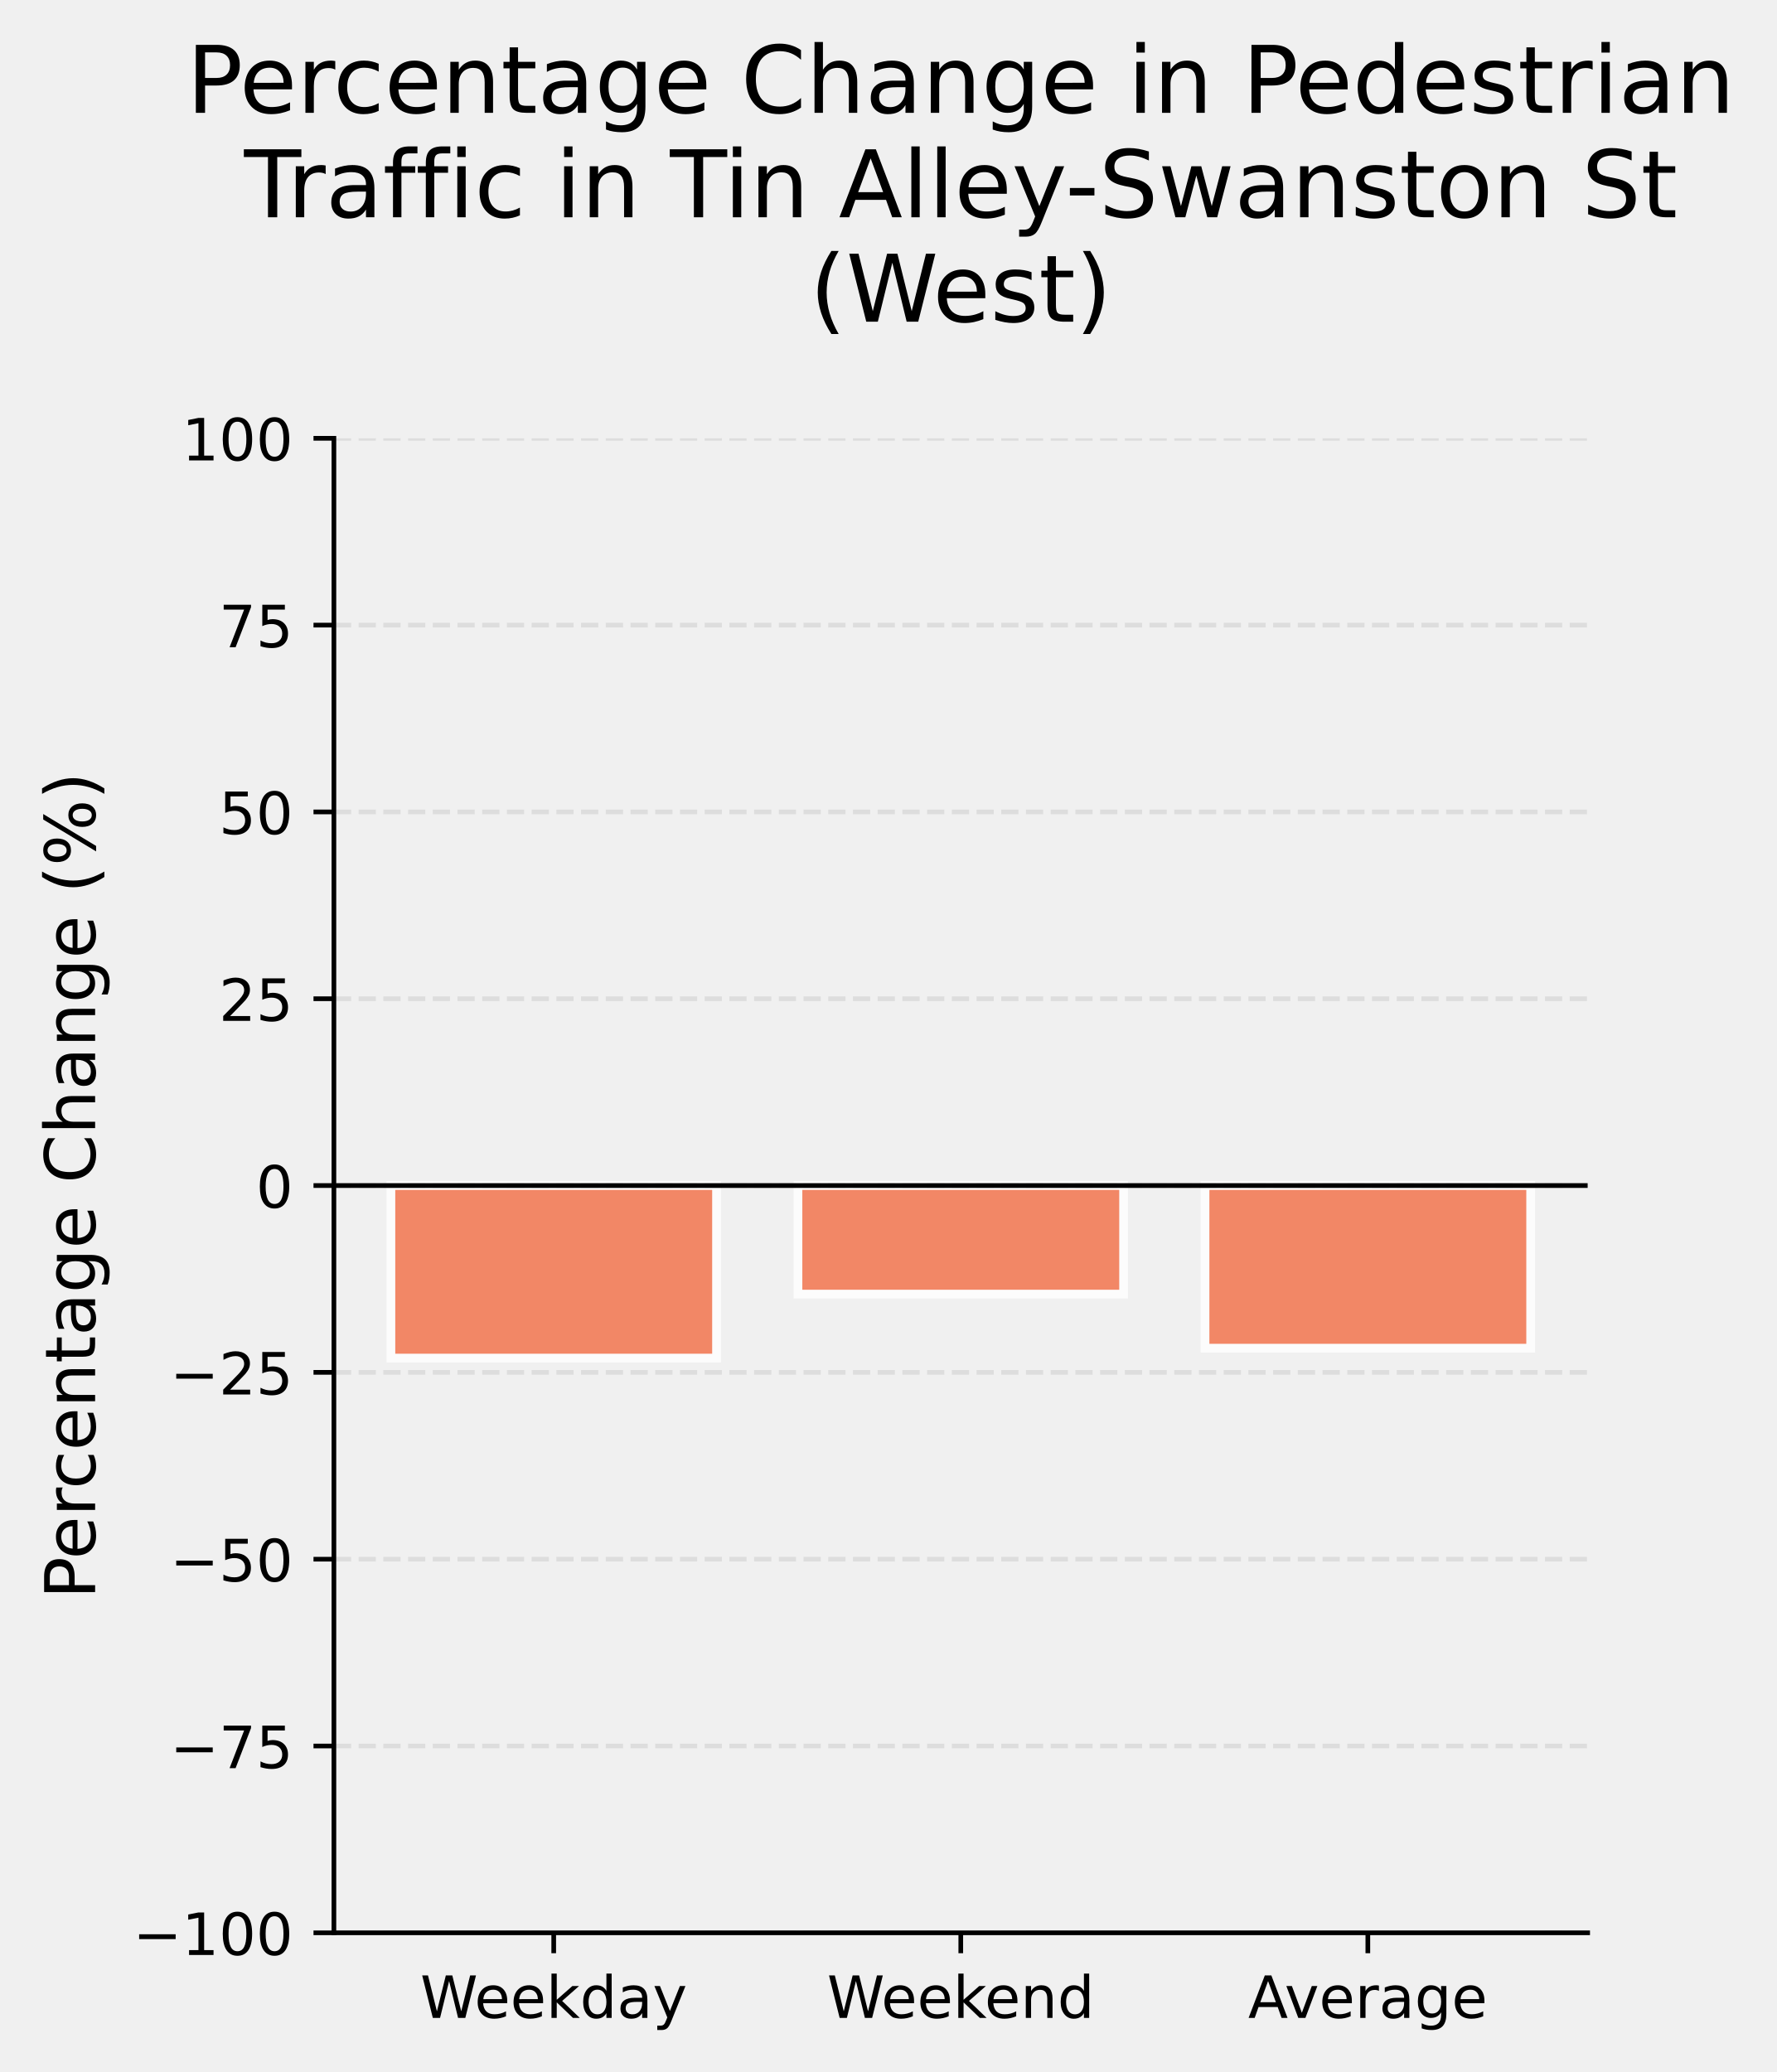
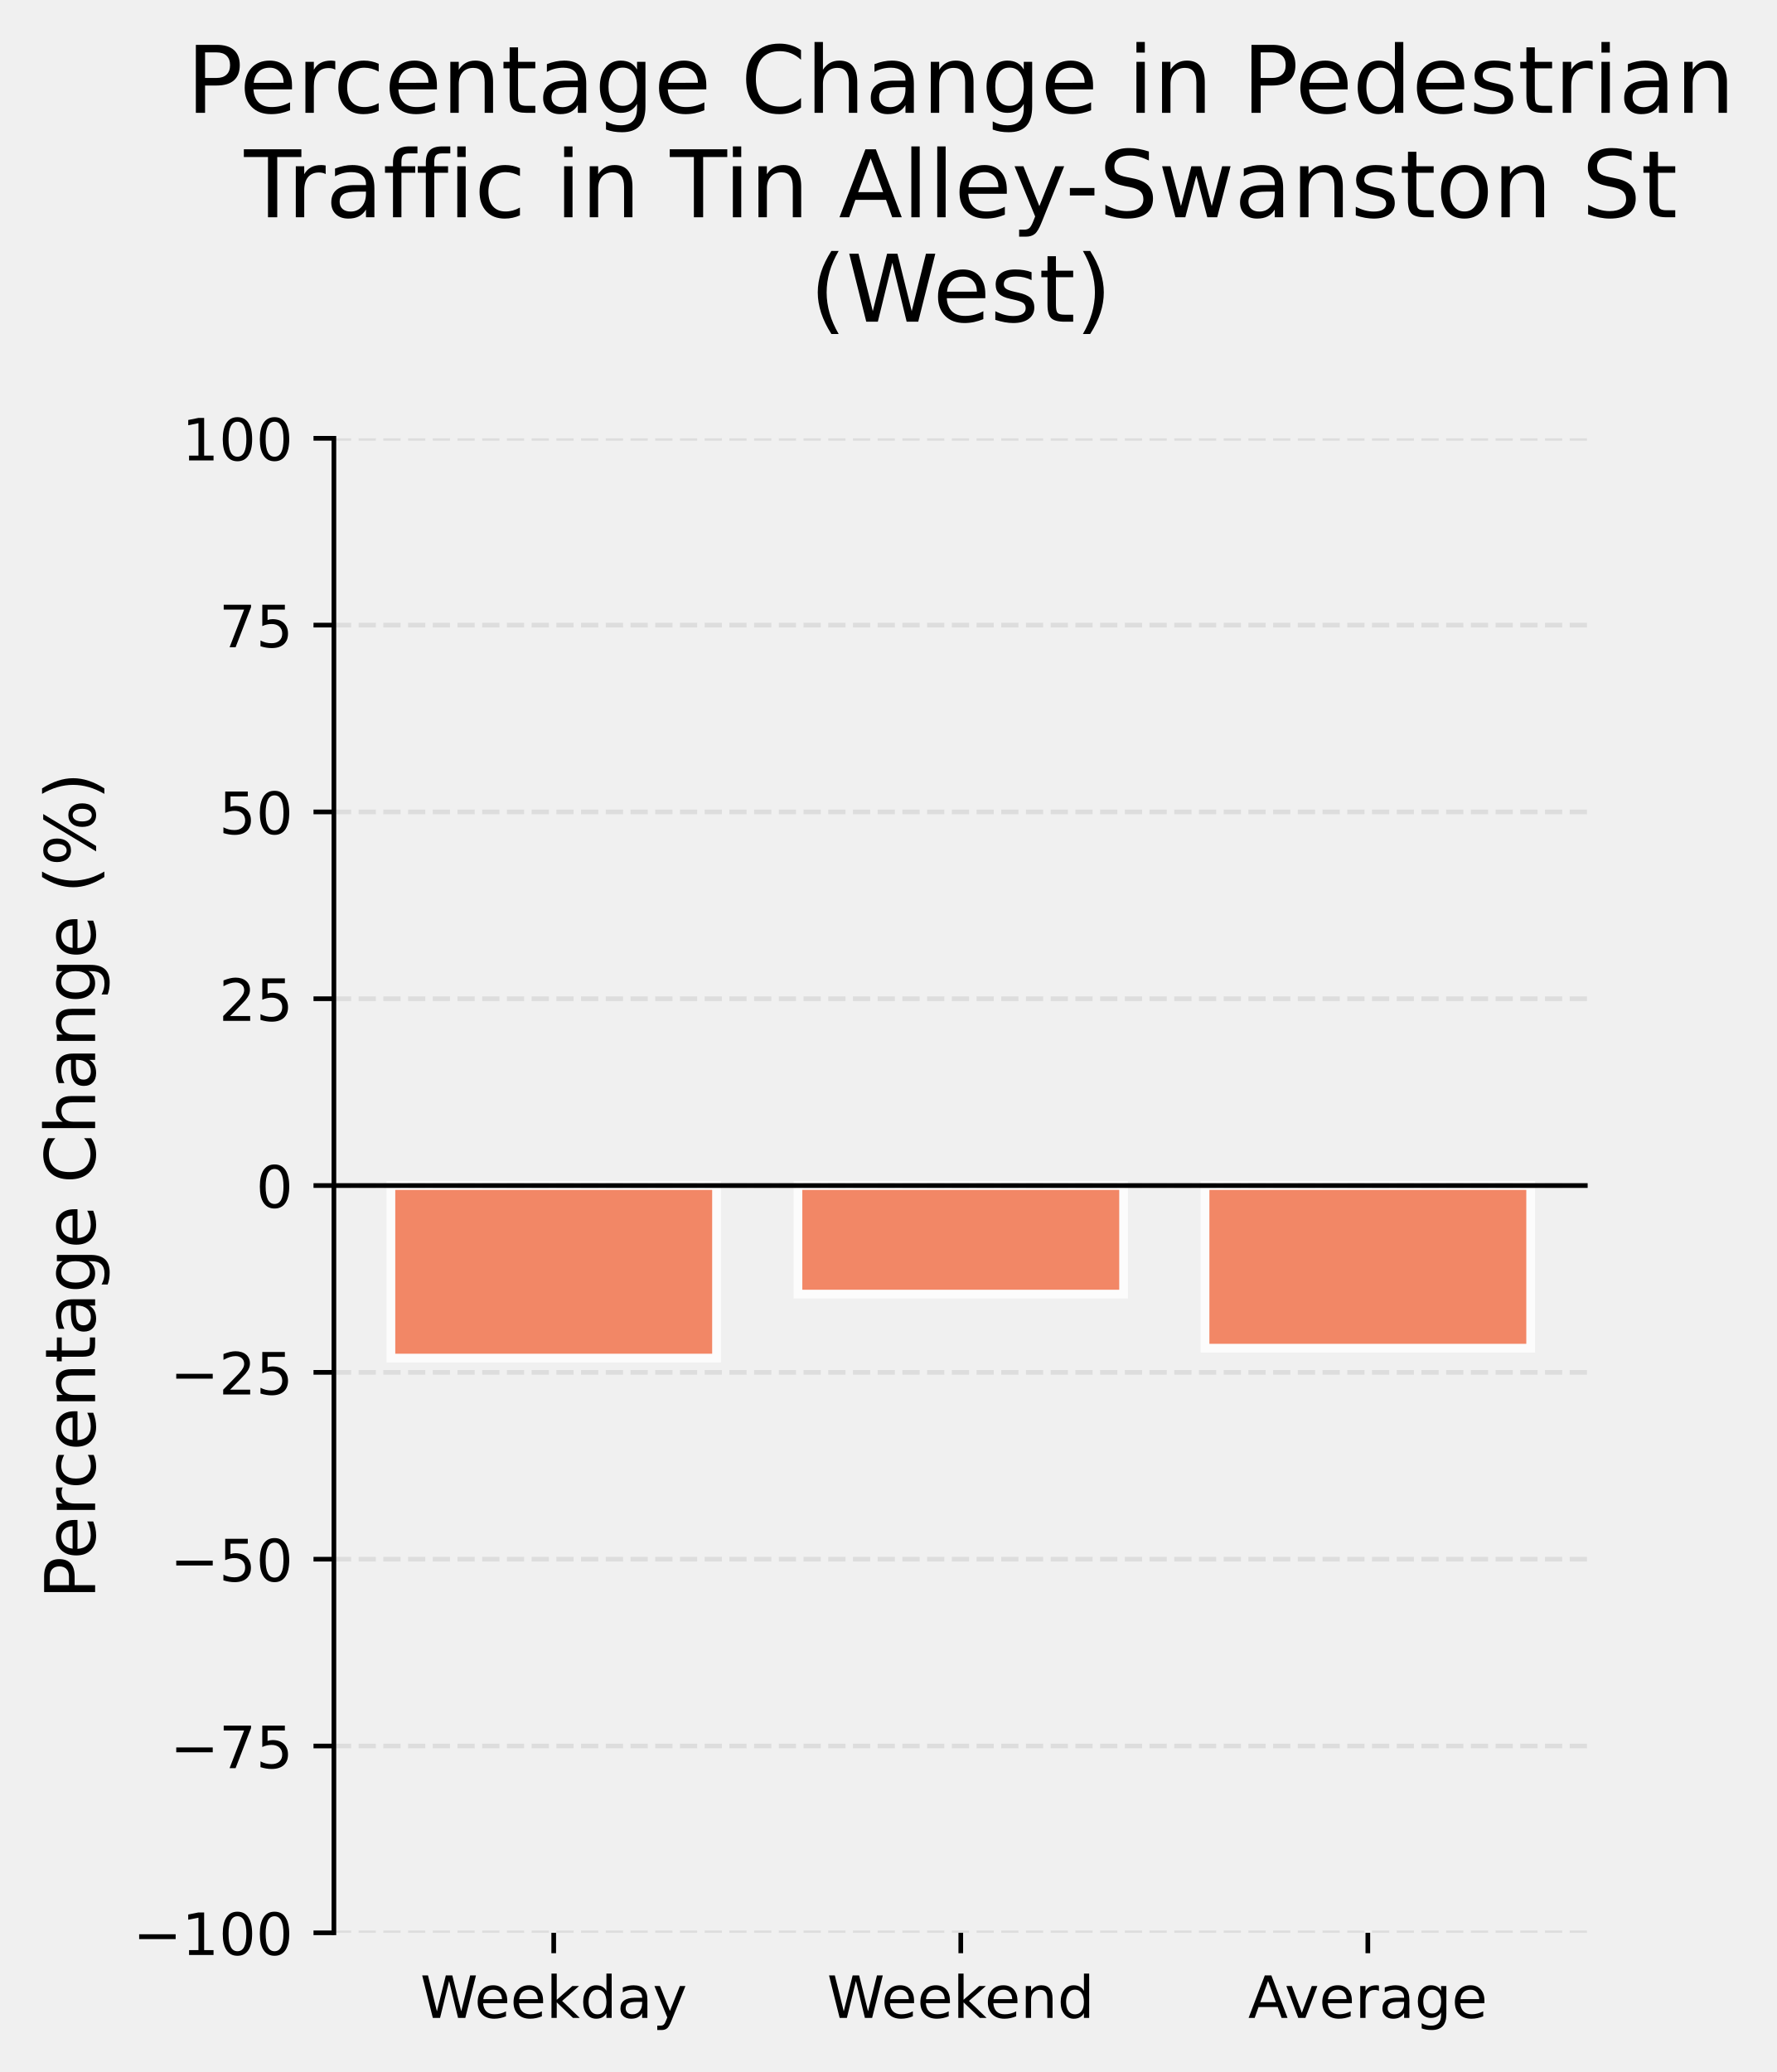
<svg xmlns="http://www.w3.org/2000/svg" xmlns:xlink="http://www.w3.org/1999/xlink" width="304.812pt" height="355.461pt" viewBox="0 0 304.812 355.461" version="1.1">
  <defs>
    <style type="text/css">*{stroke-linejoin: round; stroke-linecap: butt}</style>
  </defs>
  <g id="figure_1">
    <g id="patch_1">
      <path d="M 0 355.461  L 304.812 355.461  L 304.812 0  L 0 0  L 0 355.461  z " style="fill: none" />
    </g>
    <g id="axes_1">
      <g id="patch_2">
        <path d="M 57.281 331.582  L 272.361 331.582  L 272.361 75.191  L 57.281 75.191  L 57.281 331.582  z " style="fill: none" />
      </g>
      <g id="patch_3">
-         <path d="M 67.057 203.387  L 122.922 203.387  L 122.922 232.987  L 67.057 232.987  z " clip-path="url(#p1fba6c6730)" style="fill: #f36d43; opacity: 0.8; stroke: #ffffff; stroke-width: 1.5; stroke-linejoin: miter" />
+         <path d="M 67.057 203.387  L 122.922 203.387  L 122.922 232.987  L 67.057 232.987  z " clip-path="url(#p0ac9e6f107)" style="fill: #f36d43; opacity: 0.8; stroke: #ffffff; stroke-width: 1.5; stroke-linejoin: miter" />
      </g>
      <g id="patch_4">
-         <path d="M 136.888 203.387  L 192.753 203.387  L 192.753 222.011  L 136.888 222.011  z " clip-path="url(#p1fba6c6730)" style="fill: #f36d43; opacity: 0.8; stroke: #ffffff; stroke-width: 1.5; stroke-linejoin: miter" />
+         <path d="M 136.888 203.387  L 192.753 203.387  L 192.753 222.011  L 136.888 222.011  z " clip-path="url(#p0ac9e6f107)" style="fill: #f36d43; opacity: 0.8; stroke: #ffffff; stroke-width: 1.5; stroke-linejoin: miter" />
      </g>
      <g id="patch_5">
-         <path d="M 206.72 203.387  L 262.585 203.387  L 262.585 231.286  L 206.72 231.286  z " clip-path="url(#p1fba6c6730)" style="fill: #f36d43; opacity: 0.8; stroke: #ffffff; stroke-width: 1.5; stroke-linejoin: miter" />
+         <path d="M 206.72 203.387  L 262.585 203.387  L 262.585 231.286  L 206.72 231.286  z " clip-path="url(#p0ac9e6f107)" style="fill: #f36d43; opacity: 0.8; stroke: #ffffff; stroke-width: 1.5; stroke-linejoin: miter" />
      </g>
      <g id="matplotlib.axis_1">
        <g id="xtick_1">
          <g id="line2d_1">
            <defs>
-               <path id="mec76d5f62b" d="M 0 0  L 0 3.5  " style="stroke: #000000; stroke-width: 0.8" />
+               <path id="m571a19c115" d="M 0 0  L 0 3.5  " style="stroke: #000000; stroke-width: 0.8" />
            </defs>
            <g>
-               <use xlink:href="#mec76d5f62b" x="94.99" y="331.582" style="stroke: #000000; stroke-width: 0.8" />
+               <use xlink:href="#m571a19c115" x="94.99" y="331.582" style="stroke: #000000; stroke-width: 0.8" />
            </g>
          </g>
          <g id="text_1">
            <g transform="translate(72.09368 346.1809) scale(0.1 -0.1)">
              <defs>
                <path id="DejaVuSans-57" d="M 213 4666  L 850 4666  L 1831 722  L 2809 4666  L 3519 4666  L 4500 722  L 5478 4666  L 6119 4666  L 4947 0  L 4153 0  L 3169 4050  L 2175 0  L 1381 0  L 213 4666  z " transform="scale(0.015625)" />
                <path id="DejaVuSans-65" d="M 3597 1894  L 3597 1613  L 953 1613  Q 991 1019 1311 708  Q 1631 397 2203 397  Q 2534 397 2845 478  Q 3156 559 3463 722  L 3463 178  Q 3153 47 2828 -22  Q 2503 -91 2169 -91  Q 1331 -91 842 396  Q 353 884 353 1716  Q 353 2575 817 3079  Q 1281 3584 2069 3584  Q 2775 3584 3186 3129  Q 3597 2675 3597 1894  z M 3022 2063  Q 3016 2534 2758 2815  Q 2500 3097 2075 3097  Q 1594 3097 1305 2825  Q 1016 2553 972 2059  L 3022 2063  z " transform="scale(0.015625)" />
                <path id="DejaVuSans-6b" d="M 581 4863  L 1159 4863  L 1159 1991  L 2875 3500  L 3609 3500  L 1753 1863  L 3688 0  L 2938 0  L 1159 1709  L 1159 0  L 581 0  L 581 4863  z " transform="scale(0.015625)" />
                <path id="DejaVuSans-64" d="M 2906 2969  L 2906 4863  L 3481 4863  L 3481 0  L 2906 0  L 2906 525  Q 2725 213 2448 61  Q 2172 -91 1784 -91  Q 1150 -91 751 415  Q 353 922 353 1747  Q 353 2572 751 3078  Q 1150 3584 1784 3584  Q 2172 3584 2448 3432  Q 2725 3281 2906 2969  z M 947 1747  Q 947 1113 1208 752  Q 1469 391 1925 391  Q 2381 391 2643 752  Q 2906 1113 2906 1747  Q 2906 2381 2643 2742  Q 2381 3103 1925 3103  Q 1469 3103 1208 2742  Q 947 2381 947 1747  z " transform="scale(0.015625)" />
                <path id="DejaVuSans-61" d="M 2194 1759  Q 1497 1759 1228 1600  Q 959 1441 959 1056  Q 959 750 1161 570  Q 1363 391 1709 391  Q 2188 391 2477 730  Q 2766 1069 2766 1631  L 2766 1759  L 2194 1759  z M 3341 1997  L 3341 0  L 2766 0  L 2766 531  Q 2569 213 2275 61  Q 1981 -91 1556 -91  Q 1019 -91 701 211  Q 384 513 384 1019  Q 384 1609 779 1909  Q 1175 2209 1959 2209  L 2766 2209  L 2766 2266  Q 2766 2663 2505 2880  Q 2244 3097 1772 3097  Q 1472 3097 1187 3025  Q 903 2953 641 2809  L 641 3341  Q 956 3463 1253 3523  Q 1550 3584 1831 3584  Q 2591 3584 2966 3190  Q 3341 2797 3341 1997  z " transform="scale(0.015625)" />
                <path id="DejaVuSans-79" d="M 2059 -325  Q 1816 -950 1584 -1140  Q 1353 -1331 966 -1331  L 506 -1331  L 506 -850  L 844 -850  Q 1081 -850 1212 -737  Q 1344 -625 1503 -206  L 1606 56  L 191 3500  L 800 3500  L 1894 763  L 2988 3500  L 3597 3500  L 2059 -325  z " transform="scale(0.015625)" />
              </defs>
              <use xlink:href="#DejaVuSans-57" />
              <use xlink:href="#DejaVuSans-65" transform="translate(93.00195 0)" />
              <use xlink:href="#DejaVuSans-65" transform="translate(154.5254 0)" />
              <use xlink:href="#DejaVuSans-6b" transform="translate(216.0488 0)" />
              <use xlink:href="#DejaVuSans-64" transform="translate(273.959 0)" />
              <use xlink:href="#DejaVuSans-61" transform="translate(337.4355 0)" />
              <use xlink:href="#DejaVuSans-79" transform="translate(398.7148 0)" />
            </g>
          </g>
        </g>
        <g id="xtick_2">
          <g id="line2d_2">
            <g>
-               <use xlink:href="#mec76d5f62b" x="164.821" y="331.582" style="stroke: #000000; stroke-width: 0.8" />
+               <use xlink:href="#m571a19c115" x="164.821" y="331.582" style="stroke: #000000; stroke-width: 0.8" />
            </g>
          </g>
          <g id="text_2">
            <g transform="translate(141.8842 346.1809) scale(0.1 -0.1)">
              <defs>
                <path id="DejaVuSans-6e" d="M 3513 2113  L 3513 0  L 2938 0  L 2938 2094  Q 2938 2591 2744 2837  Q 2550 3084 2163 3084  Q 1697 3084 1428 2787  Q 1159 2491 1159 1978  L 1159 0  L 581 0  L 581 3500  L 1159 3500  L 1159 2956  Q 1366 3272 1645 3428  Q 1925 3584 2291 3584  Q 2894 3584 3203 3211  Q 3513 2838 3513 2113  z " transform="scale(0.015625)" />
              </defs>
              <use xlink:href="#DejaVuSans-57" />
              <use xlink:href="#DejaVuSans-65" transform="translate(93.00195 0)" />
              <use xlink:href="#DejaVuSans-65" transform="translate(154.5254 0)" />
              <use xlink:href="#DejaVuSans-6b" transform="translate(216.0488 0)" />
              <use xlink:href="#DejaVuSans-65" transform="translate(270.334 0)" />
              <use xlink:href="#DejaVuSans-6e" transform="translate(331.8574 0)" />
              <use xlink:href="#DejaVuSans-64" transform="translate(395.2363 0)" />
            </g>
          </g>
        </g>
        <g id="xtick_3">
          <g id="line2d_3">
            <g>
-               <use xlink:href="#mec76d5f62b" x="234.652" y="331.582" style="stroke: #000000; stroke-width: 0.8" />
+               <use xlink:href="#m571a19c115" x="234.652" y="331.582" style="stroke: #000000; stroke-width: 0.8" />
            </g>
          </g>
          <g id="text_3">
            <g transform="translate(214.1193 346.1809) scale(0.1 -0.1)">
              <defs>
                <path id="DejaVuSans-41" d="M 2188 4044  L 1331 1722  L 3047 1722  L 2188 4044  z M 1831 4666  L 2547 4666  L 4325 0  L 3669 0  L 3244 1197  L 1141 1197  L 716 0  L 50 0  L 1831 4666  z " transform="scale(0.015625)" />
                <path id="DejaVuSans-76" d="M 191 3500  L 800 3500  L 1894 563  L 2988 3500  L 3597 3500  L 2284 0  L 1503 0  L 191 3500  z " transform="scale(0.015625)" />
                <path id="DejaVuSans-72" d="M 2631 2963  Q 2534 3019 2420 3045  Q 2306 3072 2169 3072  Q 1681 3072 1420 2755  Q 1159 2438 1159 1844  L 1159 0  L 581 0  L 581 3500  L 1159 3500  L 1159 2956  Q 1341 3275 1631 3429  Q 1922 3584 2338 3584  Q 2397 3584 2469 3576  Q 2541 3569 2628 3553  L 2631 2963  z " transform="scale(0.015625)" />
                <path id="DejaVuSans-67" d="M 2906 1791  Q 2906 2416 2648 2759  Q 2391 3103 1925 3103  Q 1463 3103 1205 2759  Q 947 2416 947 1791  Q 947 1169 1205 825  Q 1463 481 1925 481  Q 2391 481 2648 825  Q 2906 1169 2906 1791  z M 3481 434  Q 3481 -459 3084 -895  Q 2688 -1331 1869 -1331  Q 1566 -1331 1297 -1286  Q 1028 -1241 775 -1147  L 775 -588  Q 1028 -725 1275 -790  Q 1522 -856 1778 -856  Q 2344 -856 2625 -561  Q 2906 -266 2906 331  L 2906 616  Q 2728 306 2450 153  Q 2172 0 1784 0  Q 1141 0 747 490  Q 353 981 353 1791  Q 353 2603 747 3093  Q 1141 3584 1784 3584  Q 2172 3584 2450 3431  Q 2728 3278 2906 2969  L 2906 3500  L 3481 3500  L 3481 434  z " transform="scale(0.015625)" />
              </defs>
              <use xlink:href="#DejaVuSans-41" />
              <use xlink:href="#DejaVuSans-76" transform="translate(62.5332 0)" />
              <use xlink:href="#DejaVuSans-65" transform="translate(121.7129 0)" />
              <use xlink:href="#DejaVuSans-72" transform="translate(183.2363 0)" />
              <use xlink:href="#DejaVuSans-61" transform="translate(224.3496 0)" />
              <use xlink:href="#DejaVuSans-67" transform="translate(285.6289 0)" />
              <use xlink:href="#DejaVuSans-65" transform="translate(349.1055 0)" />
            </g>
          </g>
        </g>
      </g>
      <g id="matplotlib.axis_2">
        <g id="ytick_1">
          <g id="line2d_4">
-             <path d="M 57.281 331.582  L 272.361 331.582  " clip-path="url(#p1fba6c6730)" style="fill: none; stroke-dasharray: 2.96,1.28; stroke-dashoffset: 0; stroke: #b0b0b0; stroke-opacity: 0.3; stroke-width: 0.8" />
+             <path d="M 57.281 331.582  L 272.361 331.582  " clip-path="url(#p0ac9e6f107)" style="fill: none; stroke-dasharray: 2.96,1.28; stroke-dashoffset: 0; stroke: #b0b0b0; stroke-opacity: 0.3; stroke-width: 0.8" />
          </g>
          <g id="line2d_5">
            <defs>
-               <path id="m4bac1a4a7a" d="M 0 0  L -3.5 0  " style="stroke: #000000; stroke-width: 0.8" />
+               <path id="m6f75972561" d="M 0 0  L -3.5 0  " style="stroke: #000000; stroke-width: 0.8" />
            </defs>
            <g>
-               <use xlink:href="#m4bac1a4a7a" x="57.281" y="331.582" style="stroke: #000000; stroke-width: 0.8" />
+               <use xlink:href="#m6f75972561" x="57.281" y="331.582" style="stroke: #000000; stroke-width: 0.8" />
            </g>
          </g>
          <g id="text_4">
            <g transform="translate(22.81375 335.3817) scale(0.1 -0.1)">
              <defs>
                <path id="DejaVuSans-2212" d="M 678 2272  L 4684 2272  L 4684 1741  L 678 1741  L 678 2272  z " transform="scale(0.015625)" />
                <path id="DejaVuSans-31" d="M 794 531  L 1825 531  L 1825 4091  L 703 3866  L 703 4441  L 1819 4666  L 2450 4666  L 2450 531  L 3481 531  L 3481 0  L 794 0  L 794 531  z " transform="scale(0.015625)" />
                <path id="DejaVuSans-30" d="M 2034 4250  Q 1547 4250 1301 3770  Q 1056 3291 1056 2328  Q 1056 1369 1301 889  Q 1547 409 2034 409  Q 2525 409 2770 889  Q 3016 1369 3016 2328  Q 3016 3291 2770 3770  Q 2525 4250 2034 4250  z M 2034 4750  Q 2819 4750 3233 4129  Q 3647 3509 3647 2328  Q 3647 1150 3233 529  Q 2819 -91 2034 -91  Q 1250 -91 836 529  Q 422 1150 422 2328  Q 422 3509 836 4129  Q 1250 4750 2034 4750  z " transform="scale(0.015625)" />
              </defs>
              <use xlink:href="#DejaVuSans-2212" />
              <use xlink:href="#DejaVuSans-31" transform="translate(83.78906 0)" />
              <use xlink:href="#DejaVuSans-30" transform="translate(147.4121 0)" />
              <use xlink:href="#DejaVuSans-30" transform="translate(211.0352 0)" />
            </g>
          </g>
        </g>
        <g id="ytick_2">
          <g id="line2d_6">
-             <path d="M 57.281 299.534  L 272.361 299.534  " clip-path="url(#p1fba6c6730)" style="fill: none; stroke-dasharray: 2.96,1.28; stroke-dashoffset: 0; stroke: #b0b0b0; stroke-opacity: 0.3; stroke-width: 0.8" />
+             <path d="M 57.281 299.534  L 272.361 299.534  " clip-path="url(#p0ac9e6f107)" style="fill: none; stroke-dasharray: 2.96,1.28; stroke-dashoffset: 0; stroke: #b0b0b0; stroke-opacity: 0.3; stroke-width: 0.8" />
          </g>
          <g id="line2d_7">
            <g>
-               <use xlink:href="#m4bac1a4a7a" x="57.281" y="299.534" style="stroke: #000000; stroke-width: 0.8" />
+               <use xlink:href="#m6f75972561" x="57.281" y="299.534" style="stroke: #000000; stroke-width: 0.8" />
            </g>
          </g>
          <g id="text_5">
            <g transform="translate(29.17625 303.3327) scale(0.1 -0.1)">
              <defs>
                <path id="DejaVuSans-37" d="M 525 4666  L 3525 4666  L 3525 4397  L 1831 0  L 1172 0  L 2766 4134  L 525 4134  L 525 4666  z " transform="scale(0.015625)" />
                <path id="DejaVuSans-35" d="M 691 4666  L 3169 4666  L 3169 4134  L 1269 4134  L 1269 2991  Q 1406 3038 1543 3061  Q 1681 3084 1819 3084  Q 2600 3084 3056 2656  Q 3513 2228 3513 1497  Q 3513 744 3044 326  Q 2575 -91 1722 -91  Q 1428 -91 1123 -41  Q 819 9 494 109  L 494 744  Q 775 591 1075 516  Q 1375 441 1709 441  Q 2250 441 2565 725  Q 2881 1009 2881 1497  Q 2881 1984 2565 2268  Q 2250 2553 1709 2553  Q 1456 2553 1204 2497  Q 953 2441 691 2322  L 691 4666  z " transform="scale(0.015625)" />
              </defs>
              <use xlink:href="#DejaVuSans-2212" />
              <use xlink:href="#DejaVuSans-37" transform="translate(83.78906 0)" />
              <use xlink:href="#DejaVuSans-35" transform="translate(147.4121 0)" />
            </g>
          </g>
        </g>
        <g id="ytick_3">
          <g id="line2d_8">
-             <path d="M 57.281 267.485  L 272.361 267.485  " clip-path="url(#p1fba6c6730)" style="fill: none; stroke-dasharray: 2.96,1.28; stroke-dashoffset: 0; stroke: #b0b0b0; stroke-opacity: 0.3; stroke-width: 0.8" />
+             <path d="M 57.281 267.485  L 272.361 267.485  " clip-path="url(#p0ac9e6f107)" style="fill: none; stroke-dasharray: 2.96,1.28; stroke-dashoffset: 0; stroke: #b0b0b0; stroke-opacity: 0.3; stroke-width: 0.8" />
          </g>
          <g id="line2d_9">
            <g>
-               <use xlink:href="#m4bac1a4a7a" x="57.281" y="267.485" style="stroke: #000000; stroke-width: 0.8" />
+               <use xlink:href="#m6f75972561" x="57.281" y="267.485" style="stroke: #000000; stroke-width: 0.8" />
            </g>
          </g>
          <g id="text_6">
            <g transform="translate(29.17625 271.2837) scale(0.1 -0.1)">
              <use xlink:href="#DejaVuSans-2212" />
              <use xlink:href="#DejaVuSans-35" transform="translate(83.78906 0)" />
              <use xlink:href="#DejaVuSans-30" transform="translate(147.4121 0)" />
            </g>
          </g>
        </g>
        <g id="ytick_4">
          <g id="line2d_10">
-             <path d="M 57.281 235.435  L 272.361 235.435  " clip-path="url(#p1fba6c6730)" style="fill: none; stroke-dasharray: 2.96,1.28; stroke-dashoffset: 0; stroke: #b0b0b0; stroke-opacity: 0.3; stroke-width: 0.8" />
+             <path d="M 57.281 235.435  L 272.361 235.435  " clip-path="url(#p0ac9e6f107)" style="fill: none; stroke-dasharray: 2.96,1.28; stroke-dashoffset: 0; stroke: #b0b0b0; stroke-opacity: 0.3; stroke-width: 0.8" />
          </g>
          <g id="line2d_11">
            <g>
-               <use xlink:href="#m4bac1a4a7a" x="57.281" y="235.435" style="stroke: #000000; stroke-width: 0.8" />
+               <use xlink:href="#m6f75972561" x="57.281" y="235.435" style="stroke: #000000; stroke-width: 0.8" />
            </g>
          </g>
          <g id="text_7">
            <g transform="translate(29.17625 239.2347) scale(0.1 -0.1)">
              <defs>
                <path id="DejaVuSans-32" d="M 1228 531  L 3431 531  L 3431 0  L 469 0  L 469 531  Q 828 903 1448 1529  Q 2069 2156 2228 2338  Q 2531 2678 2651 2914  Q 2772 3150 2772 3378  Q 2772 3750 2511 3984  Q 2250 4219 1831 4219  Q 1534 4219 1204 4116  Q 875 4013 500 3803  L 500 4441  Q 881 4594 1212 4672  Q 1544 4750 1819 4750  Q 2544 4750 2975 4387  Q 3406 4025 3406 3419  Q 3406 3131 3298 2873  Q 3191 2616 2906 2266  Q 2828 2175 2409 1742  Q 1991 1309 1228 531  z " transform="scale(0.015625)" />
              </defs>
              <use xlink:href="#DejaVuSans-2212" />
              <use xlink:href="#DejaVuSans-32" transform="translate(83.78906 0)" />
              <use xlink:href="#DejaVuSans-35" transform="translate(147.4121 0)" />
            </g>
          </g>
        </g>
        <g id="ytick_5">
          <g id="line2d_12">
-             <path d="M 57.281 203.387  L 272.361 203.387  " clip-path="url(#p1fba6c6730)" style="fill: none; stroke-dasharray: 2.96,1.28; stroke-dashoffset: 0; stroke: #b0b0b0; stroke-opacity: 0.3; stroke-width: 0.8" />
+             <path d="M 57.281 203.387  L 272.361 203.387  " clip-path="url(#p0ac9e6f107)" style="fill: none; stroke-dasharray: 2.96,1.28; stroke-dashoffset: 0; stroke: #b0b0b0; stroke-opacity: 0.3; stroke-width: 0.8" />
          </g>
          <g id="line2d_13">
            <g>
-               <use xlink:href="#m4bac1a4a7a" x="57.281" y="203.387" style="stroke: #000000; stroke-width: 0.8" />
+               <use xlink:href="#m6f75972561" x="57.281" y="203.387" style="stroke: #000000; stroke-width: 0.8" />
            </g>
          </g>
          <g id="text_8">
            <g transform="translate(43.91844 207.1857) scale(0.1 -0.1)">
              <use xlink:href="#DejaVuSans-30" />
            </g>
          </g>
        </g>
        <g id="ytick_6">
          <g id="line2d_14">
-             <path d="M 57.281 171.338  L 272.361 171.338  " clip-path="url(#p1fba6c6730)" style="fill: none; stroke-dasharray: 2.96,1.28; stroke-dashoffset: 0; stroke: #b0b0b0; stroke-opacity: 0.3; stroke-width: 0.8" />
+             <path d="M 57.281 171.338  L 272.361 171.338  " clip-path="url(#p0ac9e6f107)" style="fill: none; stroke-dasharray: 2.96,1.28; stroke-dashoffset: 0; stroke: #b0b0b0; stroke-opacity: 0.3; stroke-width: 0.8" />
          </g>
          <g id="line2d_15">
            <g>
-               <use xlink:href="#m4bac1a4a7a" x="57.281" y="171.338" style="stroke: #000000; stroke-width: 0.8" />
+               <use xlink:href="#m6f75972561" x="57.281" y="171.338" style="stroke: #000000; stroke-width: 0.8" />
            </g>
          </g>
          <g id="text_9">
            <g transform="translate(37.55594 175.1367) scale(0.1 -0.1)">
              <use xlink:href="#DejaVuSans-32" />
              <use xlink:href="#DejaVuSans-35" transform="translate(63.62305 0)" />
            </g>
          </g>
        </g>
        <g id="ytick_7">
          <g id="line2d_16">
-             <path d="M 57.281 139.288  L 272.361 139.288  " clip-path="url(#p1fba6c6730)" style="fill: none; stroke-dasharray: 2.96,1.28; stroke-dashoffset: 0; stroke: #b0b0b0; stroke-opacity: 0.3; stroke-width: 0.8" />
+             <path d="M 57.281 139.288  L 272.361 139.288  " clip-path="url(#p0ac9e6f107)" style="fill: none; stroke-dasharray: 2.96,1.28; stroke-dashoffset: 0; stroke: #b0b0b0; stroke-opacity: 0.3; stroke-width: 0.8" />
          </g>
          <g id="line2d_17">
            <g>
-               <use xlink:href="#m4bac1a4a7a" x="57.281" y="139.288" style="stroke: #000000; stroke-width: 0.8" />
+               <use xlink:href="#m6f75972561" x="57.281" y="139.288" style="stroke: #000000; stroke-width: 0.8" />
            </g>
          </g>
          <g id="text_10">
            <g transform="translate(37.55594 143.0877) scale(0.1 -0.1)">
              <use xlink:href="#DejaVuSans-35" />
              <use xlink:href="#DejaVuSans-30" transform="translate(63.62305 0)" />
            </g>
          </g>
        </g>
        <g id="ytick_8">
          <g id="line2d_18">
-             <path d="M 57.281 107.24  L 272.361 107.24  " clip-path="url(#p1fba6c6730)" style="fill: none; stroke-dasharray: 2.96,1.28; stroke-dashoffset: 0; stroke: #b0b0b0; stroke-opacity: 0.3; stroke-width: 0.8" />
+             <path d="M 57.281 107.24  L 272.361 107.24  " clip-path="url(#p0ac9e6f107)" style="fill: none; stroke-dasharray: 2.96,1.28; stroke-dashoffset: 0; stroke: #b0b0b0; stroke-opacity: 0.3; stroke-width: 0.8" />
          </g>
          <g id="line2d_19">
            <g>
-               <use xlink:href="#m4bac1a4a7a" x="57.281" y="107.24" style="stroke: #000000; stroke-width: 0.8" />
+               <use xlink:href="#m6f75972561" x="57.281" y="107.24" style="stroke: #000000; stroke-width: 0.8" />
            </g>
          </g>
          <g id="text_11">
            <g transform="translate(37.55594 111.0387) scale(0.1 -0.1)">
              <use xlink:href="#DejaVuSans-37" />
              <use xlink:href="#DejaVuSans-35" transform="translate(63.62305 0)" />
            </g>
          </g>
        </g>
        <g id="ytick_9">
          <g id="line2d_20">
-             <path d="M 57.281 75.191  L 272.361 75.191  " clip-path="url(#p1fba6c6730)" style="fill: none; stroke-dasharray: 2.96,1.28; stroke-dashoffset: 0; stroke: #b0b0b0; stroke-opacity: 0.3; stroke-width: 0.8" />
+             <path d="M 57.281 75.191  L 272.361 75.191  " clip-path="url(#p0ac9e6f107)" style="fill: none; stroke-dasharray: 2.96,1.28; stroke-dashoffset: 0; stroke: #b0b0b0; stroke-opacity: 0.3; stroke-width: 0.8" />
          </g>
          <g id="line2d_21">
            <g>
-               <use xlink:href="#m4bac1a4a7a" x="57.281" y="75.191" style="stroke: #000000; stroke-width: 0.8" />
+               <use xlink:href="#m6f75972561" x="57.281" y="75.191" style="stroke: #000000; stroke-width: 0.8" />
            </g>
          </g>
          <g id="text_12">
            <g transform="translate(31.19344 78.98972) scale(0.1 -0.1)">
              <use xlink:href="#DejaVuSans-31" />
              <use xlink:href="#DejaVuSans-30" transform="translate(63.62305 0)" />
              <use xlink:href="#DejaVuSans-30" transform="translate(127.2461 0)" />
            </g>
          </g>
        </g>
        <g id="text_13">
          <g transform="translate(16.31812 274.3028) rotate(-90) scale(0.12 -0.12)">
            <defs>
              <path id="DejaVuSans-50" d="M 1259 4147  L 1259 2394  L 2053 2394  Q 2494 2394 2734 2622  Q 2975 2850 2975 3272  Q 2975 3691 2734 3919  Q 2494 4147 2053 4147  L 1259 4147  z M 628 4666  L 2053 4666  Q 2838 4666 3239 4311  Q 3641 3956 3641 3272  Q 3641 2581 3239 2228  Q 2838 1875 2053 1875  L 1259 1875  L 1259 0  L 628 0  L 628 4666  z " transform="scale(0.015625)" />
              <path id="DejaVuSans-63" d="M 3122 3366  L 3122 2828  Q 2878 2963 2633 3030  Q 2388 3097 2138 3097  Q 1578 3097 1268 2742  Q 959 2388 959 1747  Q 959 1106 1268 751  Q 1578 397 2138 397  Q 2388 397 2633 464  Q 2878 531 3122 666  L 3122 134  Q 2881 22 2623 -34  Q 2366 -91 2075 -91  Q 1284 -91 818 406  Q 353 903 353 1747  Q 353 2603 823 3093  Q 1294 3584 2113 3584  Q 2378 3584 2631 3529  Q 2884 3475 3122 3366  z " transform="scale(0.015625)" />
              <path id="DejaVuSans-74" d="M 1172 4494  L 1172 3500  L 2356 3500  L 2356 3053  L 1172 3053  L 1172 1153  Q 1172 725 1289 603  Q 1406 481 1766 481  L 2356 481  L 2356 0  L 1766 0  Q 1100 0 847 248  Q 594 497 594 1153  L 594 3053  L 172 3053  L 172 3500  L 594 3500  L 594 4494  L 1172 4494  z " transform="scale(0.015625)" />
              <path id="DejaVuSans-20" transform="scale(0.015625)" />
              <path id="DejaVuSans-43" d="M 4122 4306  L 4122 3641  Q 3803 3938 3442 4084  Q 3081 4231 2675 4231  Q 1875 4231 1450 3742  Q 1025 3253 1025 2328  Q 1025 1406 1450 917  Q 1875 428 2675 428  Q 3081 428 3442 575  Q 3803 722 4122 1019  L 4122 359  Q 3791 134 3420 21  Q 3050 -91 2638 -91  Q 1578 -91 968 557  Q 359 1206 359 2328  Q 359 3453 968 4101  Q 1578 4750 2638 4750  Q 3056 4750 3426 4639  Q 3797 4528 4122 4306  z " transform="scale(0.015625)" />
              <path id="DejaVuSans-68" d="M 3513 2113  L 3513 0  L 2938 0  L 2938 2094  Q 2938 2591 2744 2837  Q 2550 3084 2163 3084  Q 1697 3084 1428 2787  Q 1159 2491 1159 1978  L 1159 0  L 581 0  L 581 4863  L 1159 4863  L 1159 2956  Q 1366 3272 1645 3428  Q 1925 3584 2291 3584  Q 2894 3584 3203 3211  Q 3513 2838 3513 2113  z " transform="scale(0.015625)" />
              <path id="DejaVuSans-28" d="M 1984 4856  Q 1566 4138 1362 3434  Q 1159 2731 1159 2009  Q 1159 1288 1364 580  Q 1569 -128 1984 -844  L 1484 -844  Q 1016 -109 783 600  Q 550 1309 550 2009  Q 550 2706 781 3412  Q 1013 4119 1484 4856  L 1984 4856  z " transform="scale(0.015625)" />
              <path id="DejaVuSans-25" d="M 4653 2053  Q 4381 2053 4226 1822  Q 4072 1591 4072 1178  Q 4072 772 4226 539  Q 4381 306 4653 306  Q 4919 306 5073 539  Q 5228 772 5228 1178  Q 5228 1588 5073 1820  Q 4919 2053 4653 2053  z M 4653 2450  Q 5147 2450 5437 2106  Q 5728 1763 5728 1178  Q 5728 594 5436 251  Q 5144 -91 4653 -91  Q 4153 -91 3862 251  Q 3572 594 3572 1178  Q 3572 1766 3864 2108  Q 4156 2450 4653 2450  z M 1428 4353  Q 1159 4353 1004 4120  Q 850 3888 850 3481  Q 850 3069 1003 2837  Q 1156 2606 1428 2606  Q 1700 2606 1854 2837  Q 2009 3069 2009 3481  Q 2009 3884 1853 4118  Q 1697 4353 1428 4353  z M 4250 4750  L 4750 4750  L 1831 -91  L 1331 -91  L 4250 4750  z M 1428 4750  Q 1922 4750 2215 4408  Q 2509 4066 2509 3481  Q 2509 2891 2217 2550  Q 1925 2209 1428 2209  Q 931 2209 642 2551  Q 353 2894 353 3481  Q 353 4063 643 4406  Q 934 4750 1428 4750  z " transform="scale(0.015625)" />
              <path id="DejaVuSans-29" d="M 513 4856  L 1013 4856  Q 1481 4119 1714 3412  Q 1947 2706 1947 2009  Q 1947 1309 1714 600  Q 1481 -109 1013 -844  L 513 -844  Q 928 -128 1133 580  Q 1338 1288 1338 2009  Q 1338 2731 1133 3434  Q 928 4138 513 4856  z " transform="scale(0.015625)" />
            </defs>
            <use xlink:href="#DejaVuSans-50" />
            <use xlink:href="#DejaVuSans-65" transform="translate(56.67773 0)" />
            <use xlink:href="#DejaVuSans-72" transform="translate(118.2012 0)" />
            <use xlink:href="#DejaVuSans-63" transform="translate(157.0645 0)" />
            <use xlink:href="#DejaVuSans-65" transform="translate(212.0449 0)" />
            <use xlink:href="#DejaVuSans-6e" transform="translate(273.5684 0)" />
            <use xlink:href="#DejaVuSans-74" transform="translate(336.9473 0)" />
            <use xlink:href="#DejaVuSans-61" transform="translate(376.1562 0)" />
            <use xlink:href="#DejaVuSans-67" transform="translate(437.4355 0)" />
            <use xlink:href="#DejaVuSans-65" transform="translate(500.9121 0)" />
            <use xlink:href="#DejaVuSans-20" transform="translate(562.4355 0)" />
            <use xlink:href="#DejaVuSans-43" transform="translate(594.2227 0)" />
            <use xlink:href="#DejaVuSans-68" transform="translate(664.0469 0)" />
            <use xlink:href="#DejaVuSans-61" transform="translate(727.4258 0)" />
            <use xlink:href="#DejaVuSans-6e" transform="translate(788.7051 0)" />
            <use xlink:href="#DejaVuSans-67" transform="translate(852.084 0)" />
            <use xlink:href="#DejaVuSans-65" transform="translate(915.5605 0)" />
            <use xlink:href="#DejaVuSans-20" transform="translate(977.084 0)" />
            <use xlink:href="#DejaVuSans-28" transform="translate(1008.871 0)" />
            <use xlink:href="#DejaVuSans-25" transform="translate(1047.885 0)" />
            <use xlink:href="#DejaVuSans-29" transform="translate(1142.904 0)" />
          </g>
        </g>
      </g>
      <g id="line2d_22">
-         <path d="M 57.281 203.387  L 272.361 203.387  " clip-path="url(#p1fba6c6730)" style="fill: none; stroke: #000000; stroke-width: 0.8; stroke-linecap: square" />
+         <path d="M 57.281 203.387  L 272.361 203.387  " clip-path="url(#p0ac9e6f107)" style="fill: none; stroke: #000000; stroke-width: 0.8; stroke-linecap: square" />
      </g>
      <g id="patch_6">
        <path d="M 57.281 331.582  L 57.281 75.191  " style="fill: none; stroke: #000000; stroke-width: 0.8; stroke-linejoin: miter; stroke-linecap: square" />
-       </g>
-       <g id="patch_7">
-         <path d="M 57.281 331.582  L 272.361 331.582  " style="fill: none; stroke: #000000; stroke-width: 0.8; stroke-linejoin: miter; stroke-linecap: square" />
      </g>
      <g id="text_14">
        <g transform="translate(32.02969 19.3575) scale(0.16 -0.16)">
          <defs>
            <path id="DejaVuSans-69" d="M 603 3500  L 1178 3500  L 1178 0  L 603 0  L 603 3500  z M 603 4863  L 1178 4863  L 1178 4134  L 603 4134  L 603 4863  z " transform="scale(0.015625)" />
            <path id="DejaVuSans-73" d="M 2834 3397  L 2834 2853  Q 2591 2978 2328 3040  Q 2066 3103 1784 3103  Q 1356 3103 1142 2972  Q 928 2841 928 2578  Q 928 2378 1081 2264  Q 1234 2150 1697 2047  L 1894 2003  Q 2506 1872 2764 1633  Q 3022 1394 3022 966  Q 3022 478 2636 193  Q 2250 -91 1575 -91  Q 1294 -91 989 -36  Q 684 19 347 128  L 347 722  Q 666 556 975 473  Q 1284 391 1588 391  Q 1994 391 2212 530  Q 2431 669 2431 922  Q 2431 1156 2273 1281  Q 2116 1406 1581 1522  L 1381 1569  Q 847 1681 609 1914  Q 372 2147 372 2553  Q 372 3047 722 3315  Q 1072 3584 1716 3584  Q 2034 3584 2315 3537  Q 2597 3491 2834 3397  z " transform="scale(0.015625)" />
          </defs>
          <use xlink:href="#DejaVuSans-50" />
          <use xlink:href="#DejaVuSans-65" transform="translate(56.67773 0)" />
          <use xlink:href="#DejaVuSans-72" transform="translate(118.2012 0)" />
          <use xlink:href="#DejaVuSans-63" transform="translate(157.0645 0)" />
          <use xlink:href="#DejaVuSans-65" transform="translate(212.0449 0)" />
          <use xlink:href="#DejaVuSans-6e" transform="translate(273.5684 0)" />
          <use xlink:href="#DejaVuSans-74" transform="translate(336.9473 0)" />
          <use xlink:href="#DejaVuSans-61" transform="translate(376.1562 0)" />
          <use xlink:href="#DejaVuSans-67" transform="translate(437.4355 0)" />
          <use xlink:href="#DejaVuSans-65" transform="translate(500.9121 0)" />
          <use xlink:href="#DejaVuSans-20" transform="translate(562.4355 0)" />
          <use xlink:href="#DejaVuSans-43" transform="translate(594.2227 0)" />
          <use xlink:href="#DejaVuSans-68" transform="translate(664.0469 0)" />
          <use xlink:href="#DejaVuSans-61" transform="translate(727.4258 0)" />
          <use xlink:href="#DejaVuSans-6e" transform="translate(788.7051 0)" />
          <use xlink:href="#DejaVuSans-67" transform="translate(852.084 0)" />
          <use xlink:href="#DejaVuSans-65" transform="translate(915.5605 0)" />
          <use xlink:href="#DejaVuSans-20" transform="translate(977.084 0)" />
          <use xlink:href="#DejaVuSans-69" transform="translate(1008.871 0)" />
          <use xlink:href="#DejaVuSans-6e" transform="translate(1036.654 0)" />
          <use xlink:href="#DejaVuSans-20" transform="translate(1100.033 0)" />
          <use xlink:href="#DejaVuSans-50" transform="translate(1131.82 0)" />
          <use xlink:href="#DejaVuSans-65" transform="translate(1188.498 0)" />
          <use xlink:href="#DejaVuSans-64" transform="translate(1250.021 0)" />
          <use xlink:href="#DejaVuSans-65" transform="translate(1313.498 0)" />
          <use xlink:href="#DejaVuSans-73" transform="translate(1375.021 0)" />
          <use xlink:href="#DejaVuSans-74" transform="translate(1427.121 0)" />
          <use xlink:href="#DejaVuSans-72" transform="translate(1466.33 0)" />
          <use xlink:href="#DejaVuSans-69" transform="translate(1507.443 0)" />
          <use xlink:href="#DejaVuSans-61" transform="translate(1535.227 0)" />
          <use xlink:href="#DejaVuSans-6e" transform="translate(1596.506 0)" />
        </g>
        <g transform="translate(41.87969 37.274) scale(0.16 -0.16)">
          <defs>
            <path id="DejaVuSans-54" d="M -19 4666  L 3928 4666  L 3928 4134  L 2272 4134  L 2272 0  L 1638 0  L 1638 4134  L -19 4134  L -19 4666  z " transform="scale(0.015625)" />
            <path id="DejaVuSans-66" d="M 2375 4863  L 2375 4384  L 1825 4384  Q 1516 4384 1395 4259  Q 1275 4134 1275 3809  L 1275 3500  L 2222 3500  L 2222 3053  L 1275 3053  L 1275 0  L 697 0  L 697 3053  L 147 3053  L 147 3500  L 697 3500  L 697 3744  Q 697 4328 969 4595  Q 1241 4863 1831 4863  L 2375 4863  z " transform="scale(0.015625)" />
            <path id="DejaVuSans-6c" d="M 603 4863  L 1178 4863  L 1178 0  L 603 0  L 603 4863  z " transform="scale(0.015625)" />
            <path id="DejaVuSans-2d" d="M 313 2009  L 1997 2009  L 1997 1497  L 313 1497  L 313 2009  z " transform="scale(0.015625)" />
            <path id="DejaVuSans-53" d="M 3425 4513  L 3425 3897  Q 3066 4069 2747 4153  Q 2428 4238 2131 4238  Q 1616 4238 1336 4038  Q 1056 3838 1056 3469  Q 1056 3159 1242 3001  Q 1428 2844 1947 2747  L 2328 2669  Q 3034 2534 3370 2195  Q 3706 1856 3706 1288  Q 3706 609 3251 259  Q 2797 -91 1919 -91  Q 1588 -91 1214 -16  Q 841 59 441 206  L 441 856  Q 825 641 1194 531  Q 1563 422 1919 422  Q 2459 422 2753 634  Q 3047 847 3047 1241  Q 3047 1584 2836 1778  Q 2625 1972 2144 2069  L 1759 2144  Q 1053 2284 737 2584  Q 422 2884 422 3419  Q 422 4038 858 4394  Q 1294 4750 2059 4750  Q 2388 4750 2728 4690  Q 3069 4631 3425 4513  z " transform="scale(0.015625)" />
            <path id="DejaVuSans-77" d="M 269 3500  L 844 3500  L 1563 769  L 2278 3500  L 2956 3500  L 3675 769  L 4391 3500  L 4966 3500  L 4050 0  L 3372 0  L 2619 2869  L 1863 0  L 1184 0  L 269 3500  z " transform="scale(0.015625)" />
            <path id="DejaVuSans-6f" d="M 1959 3097  Q 1497 3097 1228 2736  Q 959 2375 959 1747  Q 959 1119 1226 758  Q 1494 397 1959 397  Q 2419 397 2687 759  Q 2956 1122 2956 1747  Q 2956 2369 2687 2733  Q 2419 3097 1959 3097  z M 1959 3584  Q 2709 3584 3137 3096  Q 3566 2609 3566 1747  Q 3566 888 3137 398  Q 2709 -91 1959 -91  Q 1206 -91 779 398  Q 353 888 353 1747  Q 353 2609 779 3096  Q 1206 3584 1959 3584  z " transform="scale(0.015625)" />
          </defs>
          <use xlink:href="#DejaVuSans-54" />
          <use xlink:href="#DejaVuSans-72" transform="translate(46.33398 0)" />
          <use xlink:href="#DejaVuSans-61" transform="translate(87.44727 0)" />
          <use xlink:href="#DejaVuSans-66" transform="translate(148.7266 0)" />
          <use xlink:href="#DejaVuSans-66" transform="translate(183.9316 0)" />
          <use xlink:href="#DejaVuSans-69" transform="translate(219.1367 0)" />
          <use xlink:href="#DejaVuSans-63" transform="translate(246.9199 0)" />
          <use xlink:href="#DejaVuSans-20" transform="translate(301.9004 0)" />
          <use xlink:href="#DejaVuSans-69" transform="translate(333.6875 0)" />
          <use xlink:href="#DejaVuSans-6e" transform="translate(361.4707 0)" />
          <use xlink:href="#DejaVuSans-20" transform="translate(424.8496 0)" />
          <use xlink:href="#DejaVuSans-54" transform="translate(456.6367 0)" />
          <use xlink:href="#DejaVuSans-69" transform="translate(514.5957 0)" />
          <use xlink:href="#DejaVuSans-6e" transform="translate(542.3789 0)" />
          <use xlink:href="#DejaVuSans-20" transform="translate(605.7578 0)" />
          <use xlink:href="#DejaVuSans-41" transform="translate(637.5449 0)" />
          <use xlink:href="#DejaVuSans-6c" transform="translate(705.9531 0)" />
          <use xlink:href="#DejaVuSans-6c" transform="translate(733.7363 0)" />
          <use xlink:href="#DejaVuSans-65" transform="translate(761.5195 0)" />
          <use xlink:href="#DejaVuSans-79" transform="translate(823.043 0)" />
          <use xlink:href="#DejaVuSans-2d" transform="translate(880.4727 0)" />
          <use xlink:href="#DejaVuSans-53" transform="translate(916.5566 0)" />
          <use xlink:href="#DejaVuSans-77" transform="translate(980.0332 0)" />
          <use xlink:href="#DejaVuSans-61" transform="translate(1061.82 0)" />
          <use xlink:href="#DejaVuSans-6e" transform="translate(1123.1 0)" />
          <use xlink:href="#DejaVuSans-73" transform="translate(1186.479 0)" />
          <use xlink:href="#DejaVuSans-74" transform="translate(1238.578 0)" />
          <use xlink:href="#DejaVuSans-6f" transform="translate(1277.787 0)" />
          <use xlink:href="#DejaVuSans-6e" transform="translate(1338.969 0)" />
          <use xlink:href="#DejaVuSans-20" transform="translate(1402.348 0)" />
          <use xlink:href="#DejaVuSans-53" transform="translate(1434.135 0)" />
          <use xlink:href="#DejaVuSans-74" transform="translate(1497.611 0)" />
        </g>
        <g transform="translate(138.9122 55.1905) scale(0.16 -0.16)">
          <use xlink:href="#DejaVuSans-28" />
          <use xlink:href="#DejaVuSans-57" transform="translate(39.01367 0)" />
          <use xlink:href="#DejaVuSans-65" transform="translate(132.0156 0)" />
          <use xlink:href="#DejaVuSans-73" transform="translate(193.5391 0)" />
          <use xlink:href="#DejaVuSans-74" transform="translate(245.6387 0)" />
          <use xlink:href="#DejaVuSans-29" transform="translate(284.8477 0)" />
        </g>
      </g>
    </g>
  </g>
  <defs>
-     <clipPath id="p1fba6c6730">
+     <clipPath id="p0ac9e6f107">
      <rect x="57.281" y="75.191" width="215.08" height="256.392" />
    </clipPath>
  </defs>
</svg>
